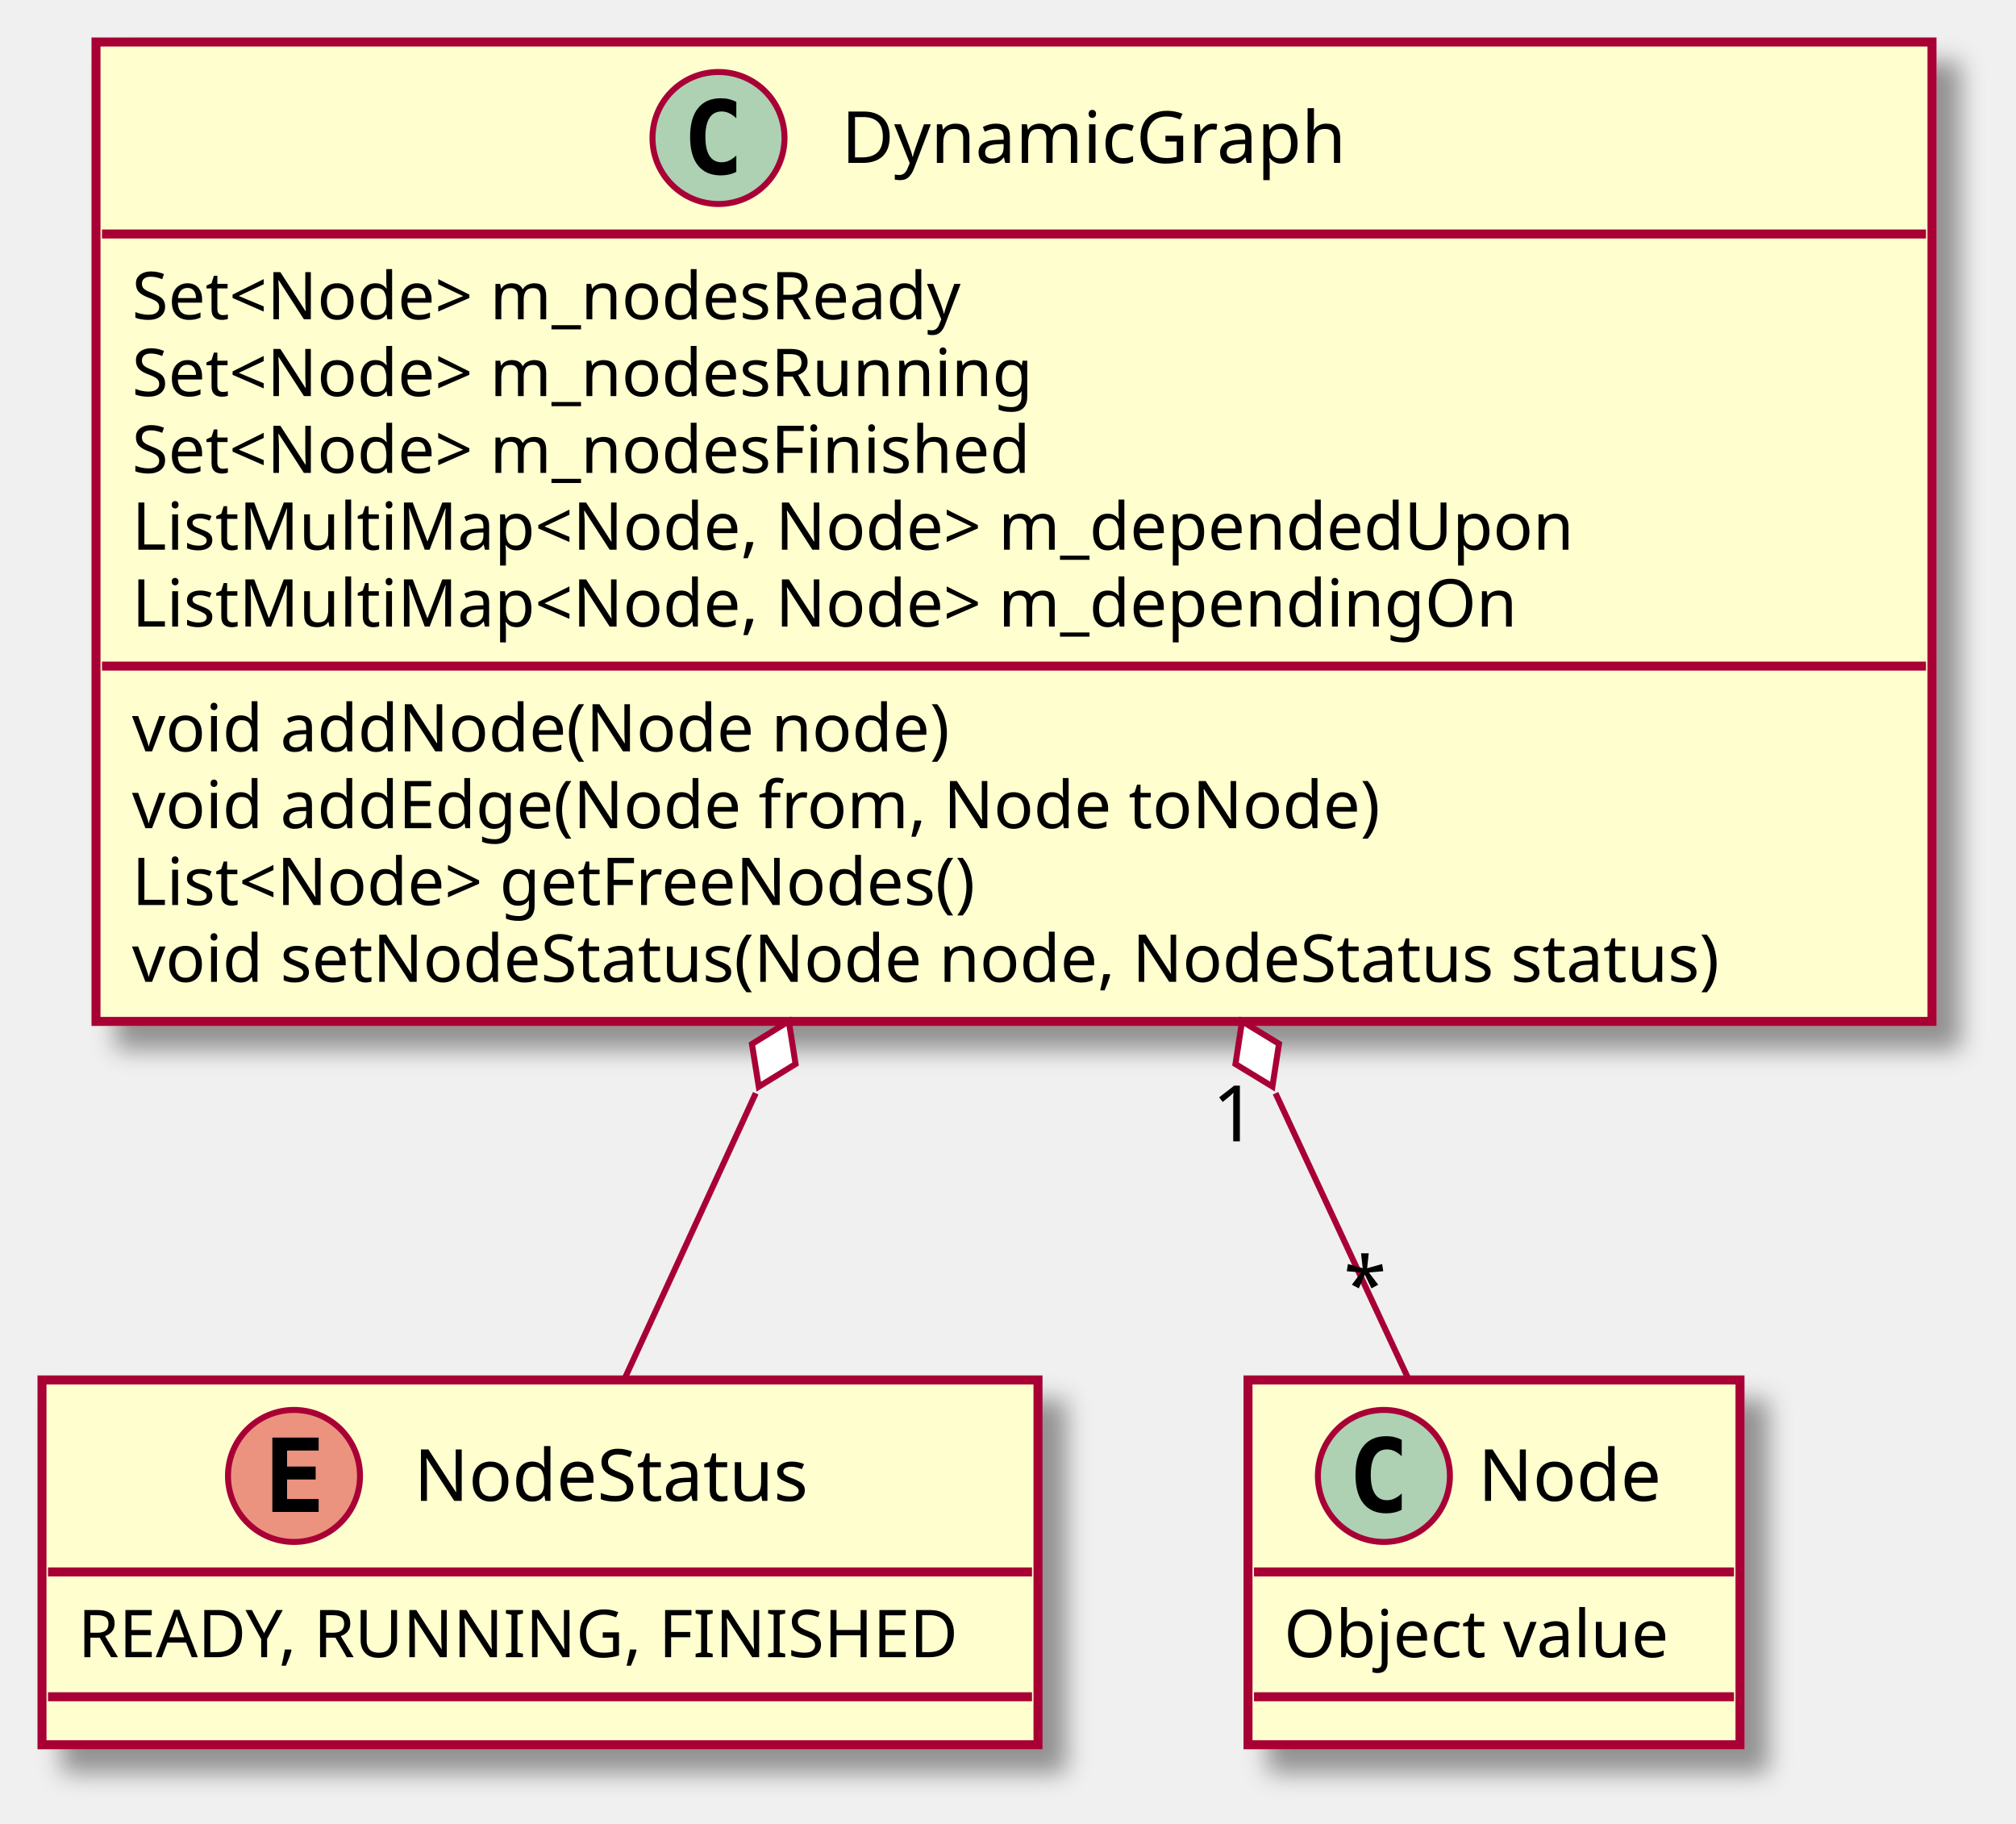
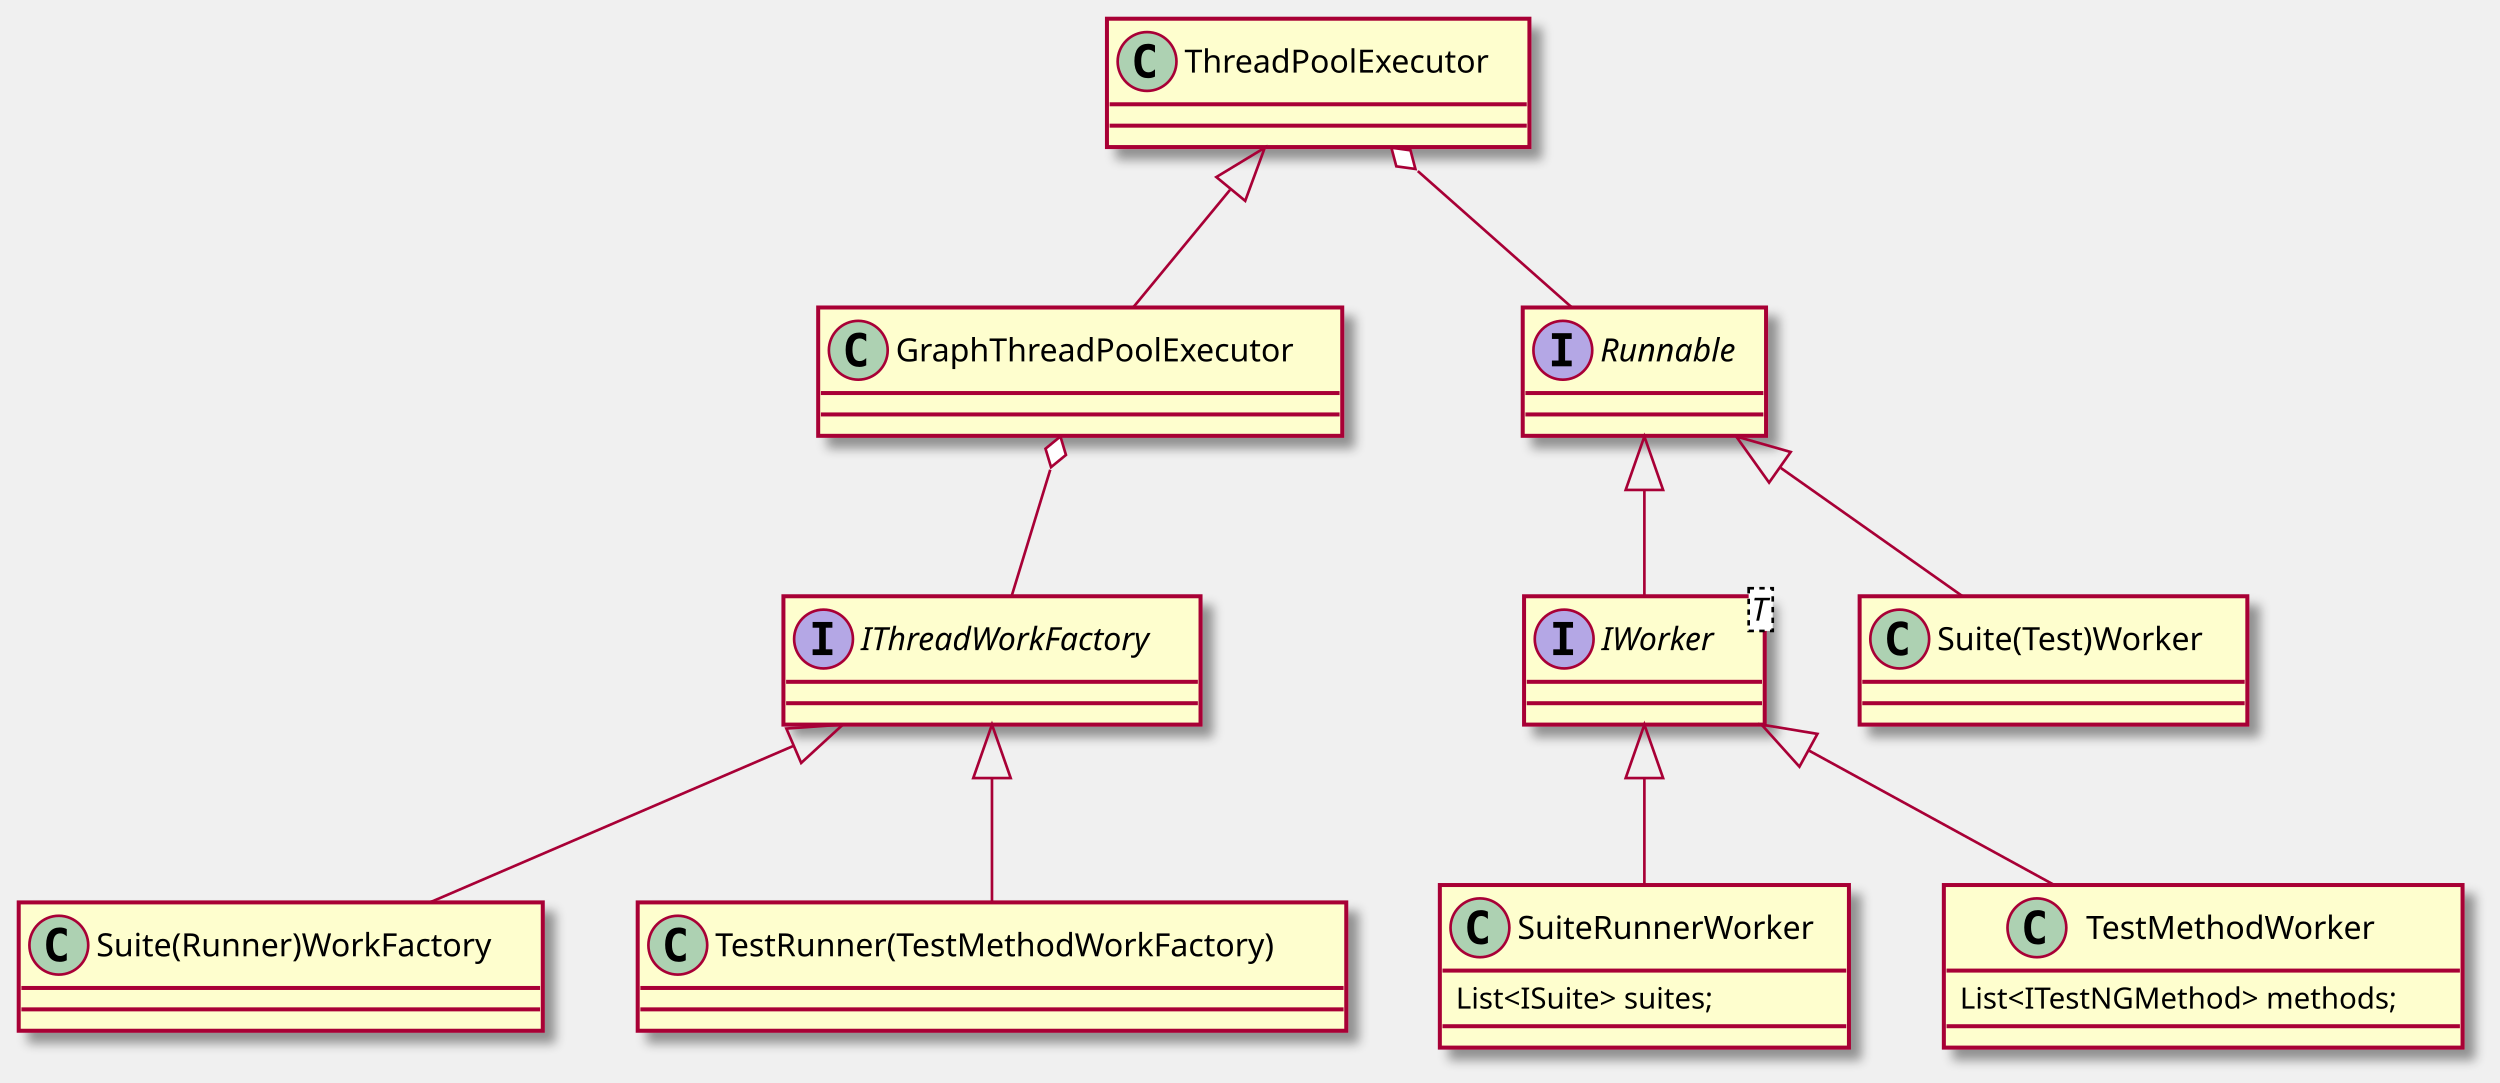
- <svg xmlns="http://www.w3.org/2000/svg" contentScriptType="application/ecmascript" contentStyleType="text/css" height="304px" preserveAspectRatio="none" style="width:336px;height:304px;" version="1.1" viewBox="0 0 336 304" width="336px" zoomAndPan="magnify">
+ <svg xmlns="http://www.w3.org/2000/svg" contentScriptType="application/ecmascript" contentStyleType="text/css" height="405px" preserveAspectRatio="none" style="width:935px;height:405px;" version="1.1" viewBox="0 0 935 405" width="935px" zoomAndPan="magnify">
  <defs>
-     <filter height="300%" id="f1ir8qggdlrv6" width="300%" x="-1" y="-1">
+     <filter height="300%" id="f146zyvp5tjlsb" width="300%" x="-1" y="-1">
      <feGaussianBlur result="blurOut" stdDeviation="2.0" />
      <feColorMatrix in="blurOut" result="blurOut2" type="matrix" values="0 0 0 0 0 0 0 0 0 0 0 0 0 0 0 0 0 0 .4 0" />
      <feOffset dx="4.0" dy="4.0" in="blurOut2" result="blurOut3" />
      <feBlend in="SourceGraphic" in2="blurOut3" mode="normal" />
    </filter>
  </defs>
  <g>
-     <rect codeLine="1" fill="#FEFECE" filter="url(#f1ir8qggdlrv6)" height="163.242" id="DynamicGraph" style="stroke:#A80036;stroke-width:1.5;" width="306" x="16" y="7" />
-     <ellipse cx="119.75" cy="23" fill="#ADD1B2" rx="11" ry="11" style="stroke:#A80036;stroke-width:1.0;" />
-     <path d="M122.719,28.641 Q122.141,28.938 121.5,29.086 Q120.859,29.234 120.156,29.234 Q117.656,29.234 116.336,27.586 Q115.016,25.938 115.016,22.812 Q115.016,19.688 116.336,18.031 Q117.656,16.375 120.156,16.375 Q120.859,16.375 121.508,16.531 Q122.156,16.688 122.719,16.984 L122.719,19.703 Q122.094,19.125 121.5,18.852 Q120.906,18.578 120.281,18.578 Q118.938,18.578 118.25,19.648 Q117.562,20.719 117.562,22.812 Q117.562,24.906 118.25,25.977 Q118.938,27.047 120.281,27.047 Q120.906,27.047 121.5,26.773 Q122.094,26.5 122.719,25.922 L122.719,28.641 Z " fill="#000000" />
-     <text fill="#000000" font-family="sans-serif" font-size="12" lengthAdjust="spacing" textLength="90" x="140.25" y="27.154">DynamicGraph</text>
-     <line style="stroke:#A80036;stroke-width:1.5;" x1="17" x2="321" y1="39" y2="39" />
-     <text fill="#000000" font-family="sans-serif" font-size="11" lengthAdjust="spacing" textLength="156" x="22" y="53.21">Set&lt;Node&gt; m_nodesReady</text>
-     <text fill="#000000" font-family="sans-serif" font-size="11" lengthAdjust="spacing" textLength="167" x="22" y="66.015">Set&lt;Node&gt; m_nodesRunning</text>
-     <text fill="#000000" font-family="sans-serif" font-size="11" lengthAdjust="spacing" textLength="169" x="22" y="78.82">Set&lt;Node&gt; m_nodesFinished</text>
-     <text fill="#000000" font-family="sans-serif" font-size="11" lengthAdjust="spacing" textLength="259" x="22" y="91.624">ListMultiMap&lt;Node, Node&gt; m_dependedUpon</text>
-     <text fill="#000000" font-family="sans-serif" font-size="11" lengthAdjust="spacing" textLength="249" x="22" y="104.429">ListMultiMap&lt;Node, Node&gt; m_dependingOn</text>
-     <line style="stroke:#A80036;stroke-width:1.5;" x1="17" x2="321" y1="111.023" y2="111.023" />
-     <text fill="#000000" font-family="sans-serif" font-size="11" lengthAdjust="spacing" textLength="146" x="22" y="125.234">void addNode(Node node)</text>
-     <text fill="#000000" font-family="sans-serif" font-size="11" lengthAdjust="spacing" textLength="225" x="22" y="138.039">void addEdge(Node from, Node toNode)</text>
-     <text fill="#000000" font-family="sans-serif" font-size="11" lengthAdjust="spacing" textLength="158" x="22" y="150.843">List&lt;Node&gt; getFreeNodes()</text>
-     <text fill="#000000" font-family="sans-serif" font-size="11" lengthAdjust="spacing" textLength="294" x="22" y="163.648">void setNodeStatus(Node node, NodeStatus status)</text>
-     <rect codeLine="13" fill="#FEFECE" filter="url(#f1ir8qggdlrv6)" height="60.805" id="NodeStatus" style="stroke:#A80036;stroke-width:1.5;" width="166" x="7" y="230" />
-     <ellipse cx="49" cy="246" fill="#EB937F" rx="11" ry="11" style="stroke:#A80036;stroke-width:1.0;" />
-     <path d="M53.109,252 L45.391,252 L45.391,239.609 L53.109,239.609 L53.109,241.766 L47.844,241.766 L47.844,244.438 L52.609,244.438 L52.609,246.594 L47.844,246.594 L47.844,249.844 L53.109,249.844 L53.109,252 Z " fill="#000000" />
-     <text fill="#000000" font-family="sans-serif" font-size="12" lengthAdjust="spacing" textLength="74" x="69" y="250.154">NodeStatus</text>
-     <line style="stroke:#A80036;stroke-width:1.5;" x1="8" x2="172" y1="262" y2="262" />
-     <text fill="#000000" font-family="sans-serif" font-size="11" lengthAdjust="spacing" textLength="154" x="13" y="276.21">READY, RUNNING, FINISHED</text>
-     <line style="stroke:#A80036;stroke-width:1.5;" x1="8" x2="172" y1="282.805" y2="282.805" />
-     <rect codeLine="17" fill="#FEFECE" filter="url(#f1ir8qggdlrv6)" height="60.805" id="Node" style="stroke:#A80036;stroke-width:1.5;" width="82" x="208" y="230" />
-     <ellipse cx="230.65" cy="246" fill="#ADD1B2" rx="11" ry="11" style="stroke:#A80036;stroke-width:1.0;" />
-     <path d="M233.619,251.641 Q233.041,251.938 232.4,252.086 Q231.759,252.234 231.056,252.234 Q228.556,252.234 227.236,250.586 Q225.916,248.938 225.916,245.812 Q225.916,242.688 227.236,241.031 Q228.556,239.375 231.056,239.375 Q231.759,239.375 232.408,239.531 Q233.056,239.688 233.619,239.984 L233.619,242.703 Q232.994,242.125 232.4,241.852 Q231.806,241.578 231.181,241.578 Q229.838,241.578 229.15,242.648 Q228.463,243.719 228.463,245.812 Q228.463,247.906 229.15,248.977 Q229.838,250.047 231.181,250.047 Q231.806,250.047 232.4,249.773 Q232.994,249.5 233.619,248.922 L233.619,251.641 Z " fill="#000000" />
-     <text fill="#000000" font-family="sans-serif" font-size="12" lengthAdjust="spacing" textLength="33" x="246.35" y="250.154">Node</text>
-     <line style="stroke:#A80036;stroke-width:1.5;" x1="209" x2="289" y1="262" y2="262" />
-     <text fill="#000000" font-family="sans-serif" font-size="11" lengthAdjust="spacing" textLength="70" x="214" y="276.21">Object value</text>
-     <line style="stroke:#A80036;stroke-width:1.5;" x1="209" x2="289" y1="282.805" y2="282.805" />
-     <path codeLine="21" d="M212.588,182.215 C220.626,199.496 228.469,216.359 234.805,229.981 " fill="none" id="DynamicGraph-backto-Node" style="stroke:#A80036;stroke-width:1.0;" />
-     <polygon fill="#FFFFFF" points="207.008,170.218,205.912,177.346,212.069,181.099,213.166,173.972,207.008,170.218" style="stroke:#A80036;stroke-width:1.0;" />
-     <text fill="#000000" font-family="sans-serif" font-size="13" lengthAdjust="spacing" textLength="8" x="202.037" y="190.226">1</text>
-     <text fill="#000000" font-family="sans-serif" font-size="13" lengthAdjust="spacing" textLength="7" x="223.935" y="218.768">*</text>
-     <path codeLine="22" d="M125.957,182.215 C118.019,199.496 110.274,216.359 104.017,229.981 " fill="none" id="DynamicGraph-backto-NodeStatus" style="stroke:#A80036;stroke-width:1.0;" />
-     <polygon fill="#FFFFFF" points="131.467,170.218,125.327,174.001,126.458,181.123,132.597,177.34,131.467,170.218" style="stroke:#A80036;stroke-width:1.0;" />
+     <rect codeLine="1" fill="#FEFECE" filter="url(#f146zyvp5tjlsb)" height="48" id="IThreadWorkFactory" style="stroke:#A80036;stroke-width:1.5;" width="156" x="293" y="223" />
+     <ellipse cx="308" cy="239" fill="#B4A7E5" rx="11" ry="11" style="stroke:#A80036;stroke-width:1.0;" />
+     <path d="M303.922,234.766 L303.922,232.609 L311.312,232.609 L311.312,234.766 L308.844,234.766 L308.844,242.844 L311.312,242.844 L311.312,245 L303.922,245 L303.922,242.844 L306.391,242.844 L306.391,234.766 L303.922,234.766 Z " fill="#000000" />
+     <text fill="#000000" font-family="sans-serif" font-size="12" font-style="italic" lengthAdjust="spacing" textLength="124" x="322" y="243.154">IThreadWorkFactory</text>
+     <line style="stroke:#A80036;stroke-width:1.5;" x1="294" x2="448" y1="255" y2="255" />
+     <line style="stroke:#A80036;stroke-width:1.5;" x1="294" x2="448" y1="263" y2="263" />
+     <rect codeLine="2" fill="#FEFECE" filter="url(#f146zyvp5tjlsb)" height="48" id="Suite(Runner)WorkFactory" style="stroke:#A80036;stroke-width:1.5;" width="196" x="7" y="337.5" />
+     <ellipse cx="22" cy="353.5" fill="#ADD1B2" rx="11" ry="11" style="stroke:#A80036;stroke-width:1.0;" />
+     <path d="M24.969,359.141 Q24.391,359.438 23.75,359.586 Q23.109,359.734 22.406,359.734 Q19.906,359.734 18.586,358.086 Q17.266,356.438 17.266,353.312 Q17.266,350.188 18.586,348.531 Q19.906,346.875 22.406,346.875 Q23.109,346.875 23.758,347.031 Q24.406,347.188 24.969,347.484 L24.969,350.203 Q24.344,349.625 23.75,349.352 Q23.156,349.078 22.531,349.078 Q21.188,349.078 20.5,350.148 Q19.812,351.219 19.812,353.312 Q19.812,355.406 20.5,356.477 Q21.188,357.547 22.531,357.547 Q23.156,357.547 23.75,357.273 Q24.344,357 24.969,356.422 L24.969,359.141 Z " fill="#000000" />
+     <text fill="#000000" font-family="sans-serif" font-size="12" lengthAdjust="spacing" textLength="164" x="36" y="357.654">Suite(Runner)WorkFactory</text>
+     <line style="stroke:#A80036;stroke-width:1.5;" x1="8" x2="202" y1="369.5" y2="369.5" />
+     <line style="stroke:#A80036;stroke-width:1.5;" x1="8" x2="202" y1="377.5" y2="377.5" />
+     <rect codeLine="3" fill="#FEFECE" filter="url(#f146zyvp5tjlsb)" height="48" id="TestRunner(TestMethodWorkFactory)" style="stroke:#A80036;stroke-width:1.5;" width="265" x="238.5" y="337.5" />
+     <ellipse cx="253.5" cy="353.5" fill="#ADD1B2" rx="11" ry="11" style="stroke:#A80036;stroke-width:1.0;" />
+     <path d="M256.469,359.141 Q255.891,359.438 255.25,359.586 Q254.609,359.734 253.906,359.734 Q251.406,359.734 250.086,358.086 Q248.766,356.438 248.766,353.312 Q248.766,350.188 250.086,348.531 Q251.406,346.875 253.906,346.875 Q254.609,346.875 255.258,347.031 Q255.906,347.188 256.469,347.484 L256.469,350.203 Q255.844,349.625 255.25,349.352 Q254.656,349.078 254.031,349.078 Q252.688,349.078 252,350.148 Q251.312,351.219 251.312,353.312 Q251.312,355.406 252,356.477 Q252.688,357.547 254.031,357.547 Q254.656,357.547 255.25,357.273 Q255.844,357 256.469,356.422 L256.469,359.141 Z " fill="#000000" />
+     <text fill="#000000" font-family="sans-serif" font-size="12" lengthAdjust="spacing" textLength="233" x="267.5" y="357.654">TestRunner(TestMethodWorkFactory)</text>
+     <line style="stroke:#A80036;stroke-width:1.5;" x1="239.5" x2="502.5" y1="369.5" y2="369.5" />
+     <line style="stroke:#A80036;stroke-width:1.5;" x1="239.5" x2="502.5" y1="377.5" y2="377.5" />
+     <rect codeLine="4" fill="#FEFECE" filter="url(#f146zyvp5tjlsb)" height="48" id="GraphThreadPoolExecutor" style="stroke:#A80036;stroke-width:1.5;" width="196" x="306" y="115" />
+     <ellipse cx="321" cy="131" fill="#ADD1B2" rx="11" ry="11" style="stroke:#A80036;stroke-width:1.0;" />
+     <path d="M323.969,136.641 Q323.391,136.938 322.75,137.086 Q322.109,137.234 321.406,137.234 Q318.906,137.234 317.586,135.586 Q316.266,133.938 316.266,130.812 Q316.266,127.688 317.586,126.031 Q318.906,124.375 321.406,124.375 Q322.109,124.375 322.758,124.531 Q323.406,124.688 323.969,124.984 L323.969,127.703 Q323.344,127.125 322.75,126.852 Q322.156,126.578 321.531,126.578 Q320.188,126.578 319.5,127.648 Q318.812,128.719 318.812,130.812 Q318.812,132.906 319.5,133.977 Q320.188,135.047 321.531,135.047 Q322.156,135.047 322.75,134.773 Q323.344,134.5 323.969,133.922 L323.969,136.641 Z " fill="#000000" />
+     <text fill="#000000" font-family="sans-serif" font-size="12" lengthAdjust="spacing" textLength="164" x="335" y="135.154">GraphThreadPoolExecutor</text>
+     <line style="stroke:#A80036;stroke-width:1.5;" x1="307" x2="501" y1="147" y2="147" />
+     <line style="stroke:#A80036;stroke-width:1.5;" x1="307" x2="501" y1="155" y2="155" />
+     <rect fill="#FEFECE" filter="url(#f146zyvp5tjlsb)" height="48" id="ThreadPoolExecutor" style="stroke:#A80036;stroke-width:1.5;" width="158" x="414" y="7" />
+     <ellipse cx="429" cy="23" fill="#ADD1B2" rx="11" ry="11" style="stroke:#A80036;stroke-width:1.0;" />
+     <path d="M431.969,28.641 Q431.391,28.938 430.75,29.086 Q430.109,29.234 429.406,29.234 Q426.906,29.234 425.586,27.586 Q424.266,25.938 424.266,22.812 Q424.266,19.688 425.586,18.031 Q426.906,16.375 429.406,16.375 Q430.109,16.375 430.758,16.531 Q431.406,16.688 431.969,16.984 L431.969,19.703 Q431.344,19.125 430.75,18.852 Q430.156,18.578 429.531,18.578 Q428.188,18.578 427.5,19.648 Q426.812,20.719 426.812,22.812 Q426.812,24.906 427.5,25.977 Q428.188,27.047 429.531,27.047 Q430.156,27.047 430.75,26.773 Q431.344,26.5 431.969,25.922 L431.969,28.641 Z " fill="#000000" />
+     <text fill="#000000" font-family="sans-serif" font-size="12" lengthAdjust="spacing" textLength="126" x="443" y="27.154">ThreadPoolExecutor</text>
+     <line style="stroke:#A80036;stroke-width:1.5;" x1="415" x2="571" y1="39" y2="39" />
+     <line style="stroke:#A80036;stroke-width:1.5;" x1="415" x2="571" y1="47" y2="47" />
+     <rect codeLine="8" fill="#FEFECE" filter="url(#f146zyvp5tjlsb)" height="48" id="Runnable" style="stroke:#A80036;stroke-width:1.5;" width="91" x="569.5" y="115" />
+     <ellipse cx="584.5" cy="131" fill="#B4A7E5" rx="11" ry="11" style="stroke:#A80036;stroke-width:1.0;" />
+     <path d="M580.422,126.766 L580.422,124.609 L587.812,124.609 L587.812,126.766 L585.344,126.766 L585.344,134.844 L587.812,134.844 L587.812,137 L580.422,137 L580.422,134.844 L582.891,134.844 L582.891,126.766 L580.422,126.766 Z " fill="#000000" />
+     <text fill="#000000" font-family="sans-serif" font-size="12" font-style="italic" lengthAdjust="spacing" textLength="59" x="598.5" y="135.154">Runnable</text>
+     <line style="stroke:#A80036;stroke-width:1.5;" x1="570.5" x2="659.5" y1="147" y2="147" />
+     <line style="stroke:#A80036;stroke-width:1.5;" x1="570.5" x2="659.5" y1="155" y2="155" />
+     <rect codeLine="9" fill="#FEFECE" filter="url(#f146zyvp5tjlsb)" height="48" id="IWorker" style="stroke:#A80036;stroke-width:1.5;" width="90" x="570" y="223" />
+     <ellipse cx="585" cy="239" fill="#B4A7E5" rx="11" ry="11" style="stroke:#A80036;stroke-width:1.0;" />
+     <path d="M580.922,234.766 L580.922,232.609 L588.312,232.609 L588.312,234.766 L585.844,234.766 L585.844,242.844 L588.312,242.844 L588.312,245 L580.922,245 L580.922,242.844 L583.391,242.844 L583.391,234.766 L580.922,234.766 Z " fill="#000000" />
+     <text fill="#000000" font-family="sans-serif" font-size="12" font-style="italic" lengthAdjust="spacing" textLength="47" x="599" y="243.154">IWorker</text>
+     <rect fill="#FFFFFF" height="15.969" style="stroke:#000000;stroke-width:1.0;stroke-dasharray:2.0,2.0;" width="9" x="654" y="220" />
+     <text fill="#000000" font-family="sans-serif" font-size="12" font-style="italic" lengthAdjust="spacing" textLength="7" x="655" y="232.139">T</text>
+     <line style="stroke:#A80036;stroke-width:1.5;" x1="571" x2="659" y1="255" y2="255" />
+     <line style="stroke:#A80036;stroke-width:1.5;" x1="571" x2="659" y1="263" y2="263" />
+     <rect codeLine="10" fill="#FEFECE" filter="url(#f146zyvp5tjlsb)" height="48" id="Suite(Test)Worker" style="stroke:#A80036;stroke-width:1.5;" width="145" x="695.5" y="223" />
+     <ellipse cx="710.5" cy="239" fill="#ADD1B2" rx="11" ry="11" style="stroke:#A80036;stroke-width:1.0;" />
+     <path d="M713.469,244.641 Q712.891,244.938 712.25,245.086 Q711.609,245.234 710.906,245.234 Q708.406,245.234 707.086,243.586 Q705.766,241.938 705.766,238.812 Q705.766,235.688 707.086,234.031 Q708.406,232.375 710.906,232.375 Q711.609,232.375 712.258,232.531 Q712.906,232.688 713.469,232.984 L713.469,235.703 Q712.844,235.125 712.25,234.852 Q711.656,234.578 711.031,234.578 Q709.688,234.578 709,235.648 Q708.312,236.719 708.312,238.812 Q708.312,240.906 709,241.977 Q709.688,243.047 711.031,243.047 Q711.656,243.047 712.25,242.773 Q712.844,242.5 713.469,241.922 L713.469,244.641 Z " fill="#000000" />
+     <text fill="#000000" font-family="sans-serif" font-size="12" lengthAdjust="spacing" textLength="113" x="724.5" y="243.154">Suite(Test)Worker</text>
+     <line style="stroke:#A80036;stroke-width:1.5;" x1="696.5" x2="839.5" y1="255" y2="255" />
+     <line style="stroke:#A80036;stroke-width:1.5;" x1="696.5" x2="839.5" y1="263" y2="263" />
+     <rect codeLine="12" fill="#FEFECE" filter="url(#f146zyvp5tjlsb)" height="60.805" id="SuiteRunnerWorker" style="stroke:#A80036;stroke-width:1.5;" width="153" x="538.5" y="331" />
+     <ellipse cx="553.5" cy="347" fill="#ADD1B2" rx="11" ry="11" style="stroke:#A80036;stroke-width:1.0;" />
+     <path d="M556.469,352.641 Q555.891,352.938 555.25,353.086 Q554.609,353.234 553.906,353.234 Q551.406,353.234 550.086,351.586 Q548.766,349.938 548.766,346.812 Q548.766,343.688 550.086,342.031 Q551.406,340.375 553.906,340.375 Q554.609,340.375 555.258,340.531 Q555.906,340.688 556.469,340.984 L556.469,343.703 Q555.844,343.125 555.25,342.852 Q554.656,342.578 554.031,342.578 Q552.688,342.578 552,343.648 Q551.312,344.719 551.312,346.812 Q551.312,348.906 552,349.977 Q552.688,351.047 554.031,351.047 Q554.656,351.047 555.25,350.773 Q555.844,350.5 556.469,349.922 L556.469,352.641 Z " fill="#000000" />
+     <text fill="#000000" font-family="sans-serif" font-size="12" lengthAdjust="spacing" textLength="121" x="567.5" y="351.154">SuiteRunnerWorker</text>
+     <line style="stroke:#A80036;stroke-width:1.5;" x1="539.5" x2="690.5" y1="363" y2="363" />
+     <text fill="#000000" font-family="sans-serif" font-size="11" lengthAdjust="spacing" textLength="113" x="544.5" y="377.21">List&lt;ISuite&gt; suites;</text>
+     <line style="stroke:#A80036;stroke-width:1.5;" x1="539.5" x2="690.5" y1="383.805" y2="383.805" />
+     <rect codeLine="15" fill="#FEFECE" filter="url(#f146zyvp5tjlsb)" height="60.805" id="TestMethodWorker" style="stroke:#A80036;stroke-width:1.5;" width="194" x="727" y="331" />
+     <ellipse cx="761.8" cy="347" fill="#ADD1B2" rx="11" ry="11" style="stroke:#A80036;stroke-width:1.0;" />
+     <path d="M764.769,352.641 Q764.191,352.938 763.55,353.086 Q762.909,353.234 762.206,353.234 Q759.706,353.234 758.386,351.586 Q757.066,349.938 757.066,346.812 Q757.066,343.688 758.386,342.031 Q759.706,340.375 762.206,340.375 Q762.909,340.375 763.558,340.531 Q764.206,340.688 764.769,340.984 L764.769,343.703 Q764.144,343.125 763.55,342.852 Q762.956,342.578 762.331,342.578 Q760.987,342.578 760.3,343.648 Q759.612,344.719 759.612,346.812 Q759.612,348.906 760.3,349.977 Q760.987,351.047 762.331,351.047 Q762.956,351.047 763.55,350.773 Q764.144,350.5 764.769,349.922 L764.769,352.641 Z " fill="#000000" />
+     <text fill="#000000" font-family="sans-serif" font-size="12" lengthAdjust="spacing" textLength="118" x="780.2" y="351.154">TestMethodWorker</text>
+     <line style="stroke:#A80036;stroke-width:1.5;" x1="728" x2="920" y1="363" y2="363" />
+     <text fill="#000000" font-family="sans-serif" font-size="11" lengthAdjust="spacing" textLength="182" x="733" y="377.21">List&lt;ITestNGMethod&gt; methods;</text>
+     <line style="stroke:#A80036;stroke-width:1.5;" x1="728" x2="920" y1="383.805" y2="383.805" />
+     <path d="M296.619,279.017 C253.684,297.499 200.561,320.366 161.146,337.332 " fill="none" id="IThreadWorkFactory-backto-Suite(Runner)WorkFactory" style="stroke:#A80036;stroke-width:1.0;" />
+     <polygon fill="none" points="294.1,272.481,315.238,271.003,299.635,285.34,294.1,272.481" style="stroke:#A80036;stroke-width:1.0;" />
+     <path d="M371,291.013 C371,306.67 371,323.723 371,337.134 " fill="none" id="IThreadWorkFactory-backto-TestRunner(TestMethodWorkFactory)" style="stroke:#A80036;stroke-width:1.0;" />
+     <polygon fill="none" points="364,291.003,371,271.003,378,291.003,364,291.003" style="stroke:#A80036;stroke-width:1.0;" />
+     <path d="M460.056,70.977 C447.917,85.707 434.545,101.934 423.907,114.844 " fill="none" id="ThreadPoolExecutor-backto-GraphThreadPoolExecutor" style="stroke:#A80036;stroke-width:1.0;" />
+     <polygon fill="none" points="454.905,66.22,473.027,55.237,465.709,75.124,454.905,66.22" style="stroke:#A80036;stroke-width:1.0;" />
+     <path codeLine="5" d="M392.793,175.678 C388.036,191.246 382.623,208.963 378.381,222.844 " fill="none" id="GraphThreadPoolExecutor-backto-IThreadWorkFactory" style="stroke:#A80036;stroke-width:1.0;" />
+     <polygon fill="#FFFFFF" points="396.594,163.237,391.015,167.806,393.088,174.714,398.666,170.144,396.594,163.237" style="stroke:#A80036;stroke-width:1.0;" />
+     <path codeLine="7" d="M530.262,63.986 C548.789,80.387 570.777,99.852 587.712,114.844 " fill="none" id="ThreadPoolExecutor-backto-Runnable" style="stroke:#A80036;stroke-width:1.0;" />
+     <polygon fill="#FFFFFF" points="520.379,55.237,522.22,62.209,529.364,63.191,527.523,56.219,520.379,55.237" style="stroke:#A80036;stroke-width:1.0;" />
+     <path d="M615,183.291 C615,196.817 615,211.184 615,222.844 " fill="none" id="Runnable-backto-IWorker" style="stroke:#A80036;stroke-width:1.0;" />
+     <polygon fill="none" points="608,183.237,615,163.237,622,183.237,608,183.237" style="stroke:#A80036;stroke-width:1.0;" />
+     <path d="M665.97,174.979 C688.261,190.714 713.819,208.754 733.778,222.844 " fill="none" id="Runnable-backto-Suite(Test)Worker" style="stroke:#A80036;stroke-width:1.0;" />
+     <polygon fill="none" points="661.639,180.49,649.336,163.237,669.712,169.052,661.639,180.49" style="stroke:#A80036;stroke-width:1.0;" />
+     <path d="M615,291.248 C615,304.53 615,318.797 615,330.982 " fill="none" id="IWorker-backto-SuiteRunnerWorker" style="stroke:#A80036;stroke-width:1.0;" />
+     <polygon fill="none" points="608,291.003,615,271.003,622,291.003,608,291.003" style="stroke:#A80036;stroke-width:1.0;" />
+     <path d="M676.558,280.725 C705.611,296.641 740.024,315.494 768.294,330.982 " fill="none" id="IWorker-backto-TestMethodWorker" style="stroke:#A80036;stroke-width:1.0;" />
+     <polygon fill="none" points="672.99,286.752,658.813,271.003,679.717,274.473,672.99,286.752" style="stroke:#A80036;stroke-width:1.0;" />
  </g>
</svg>
